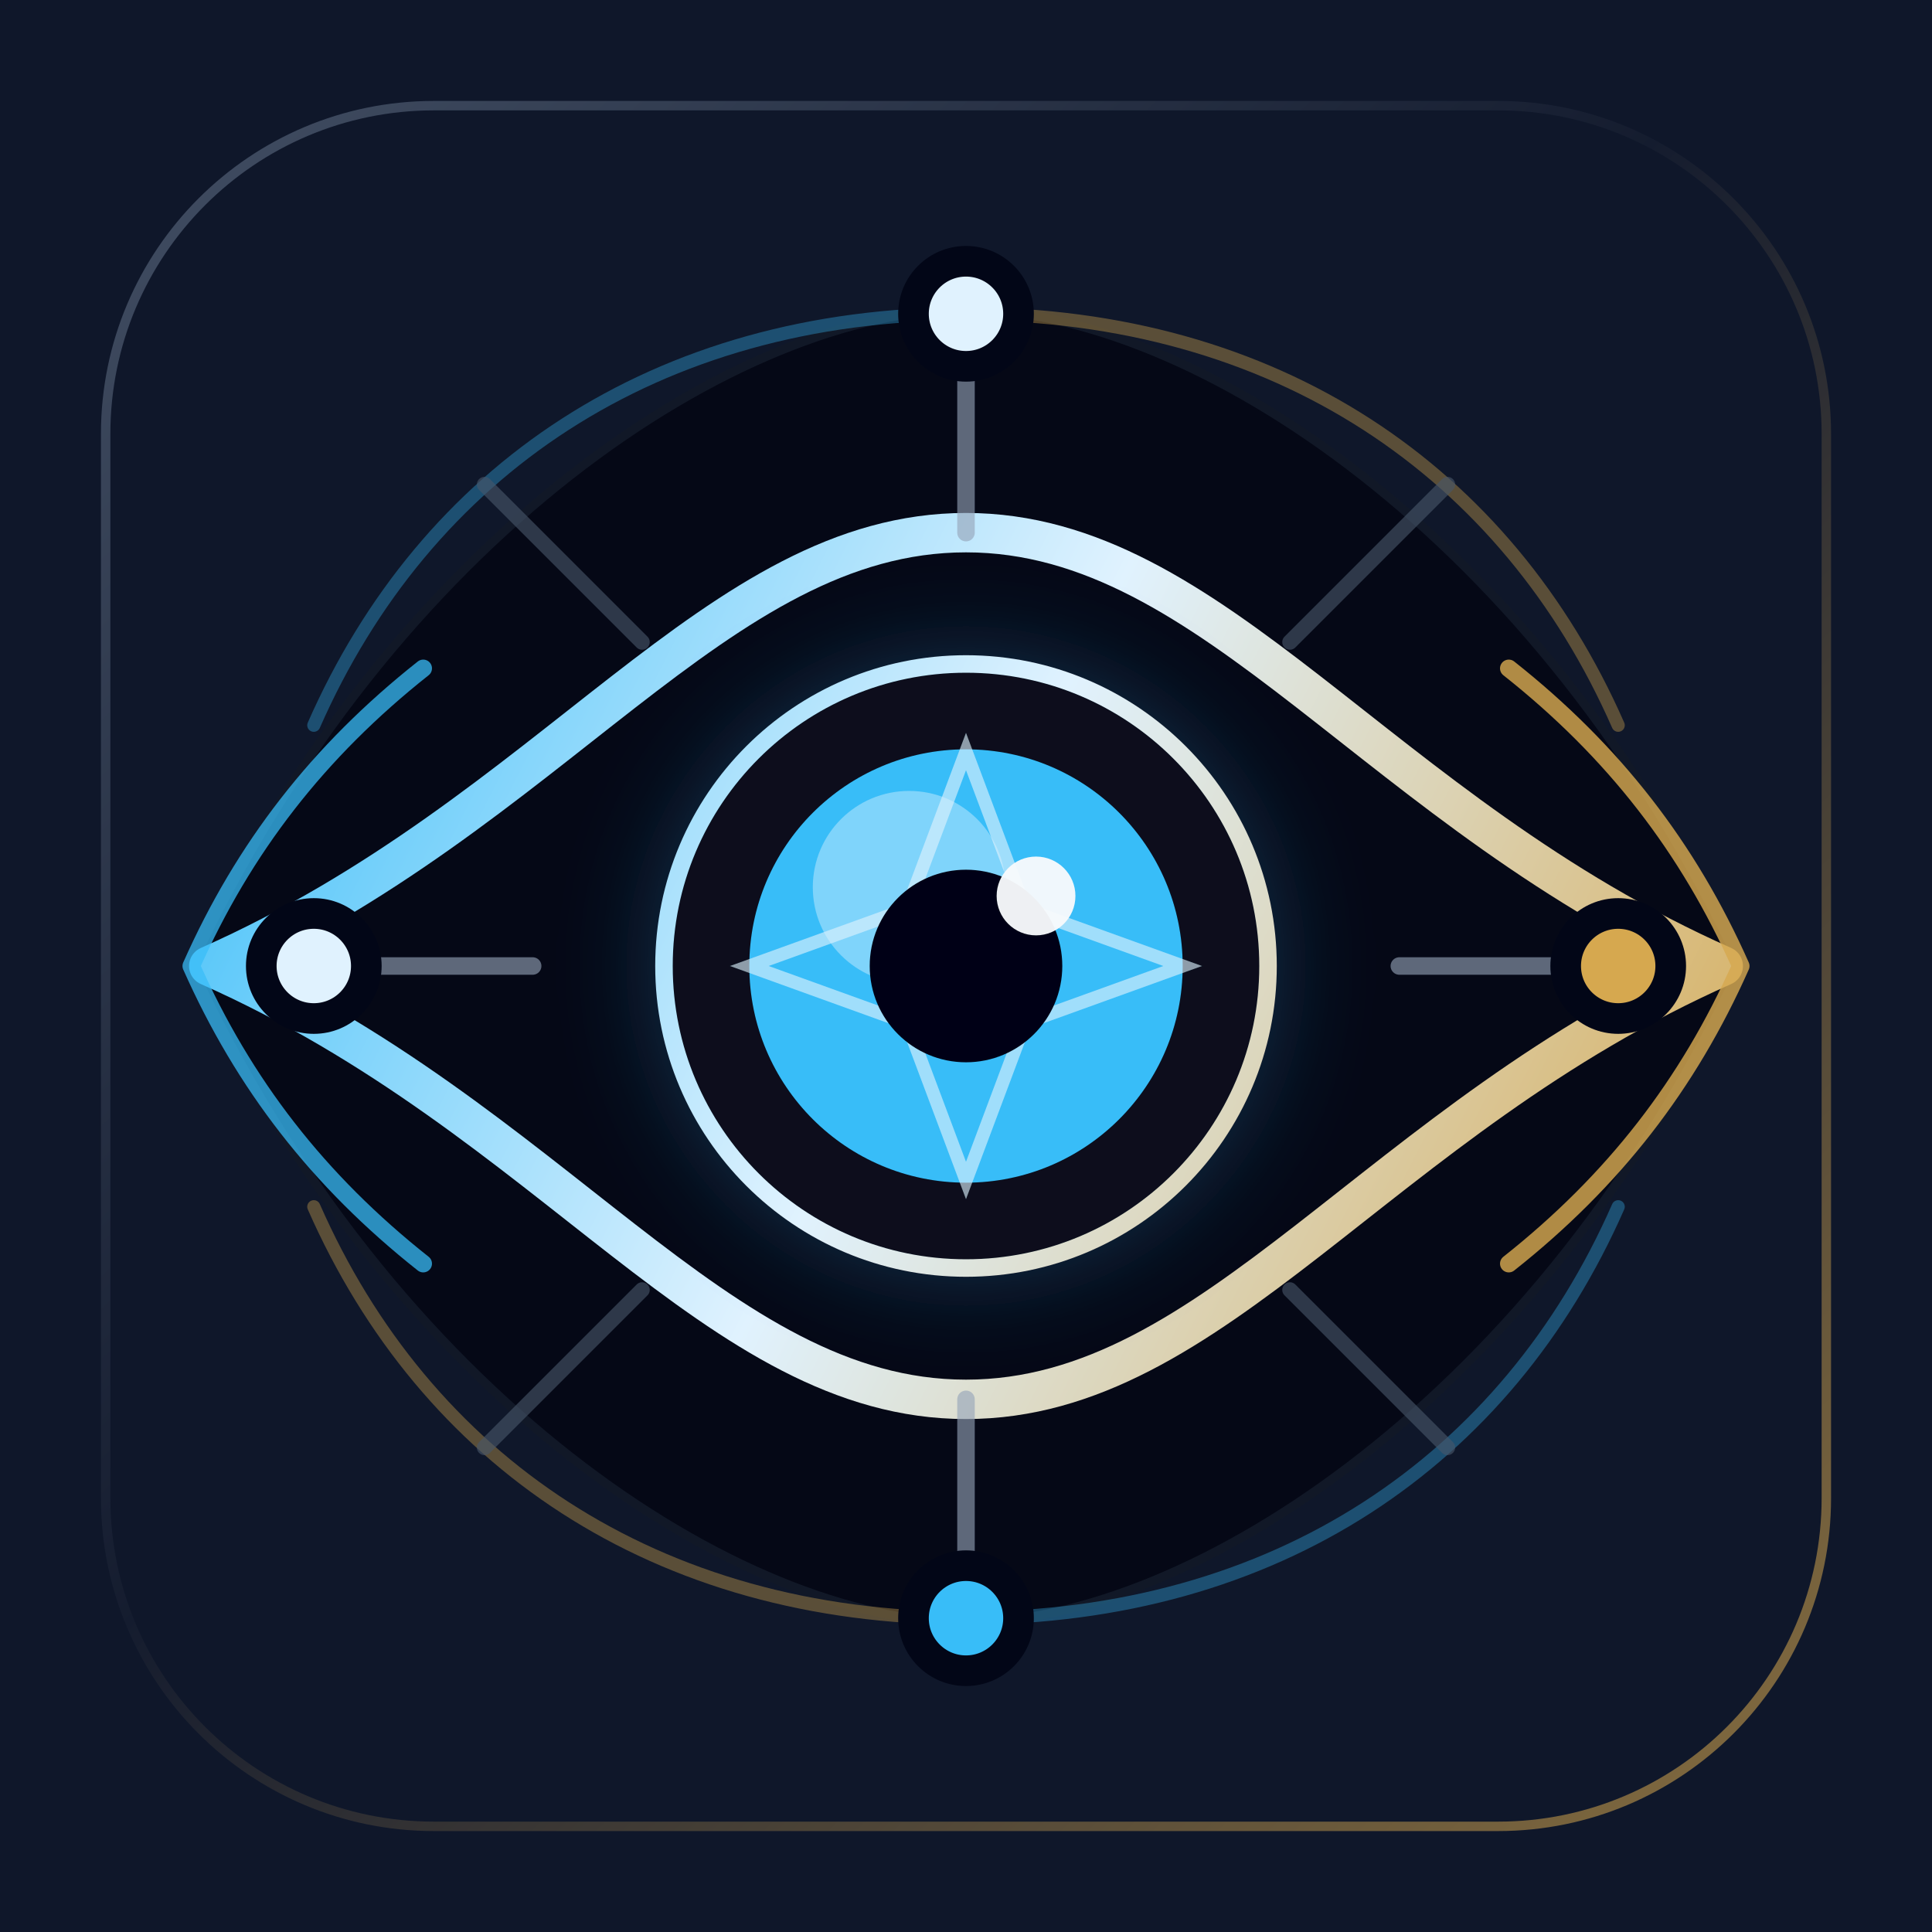
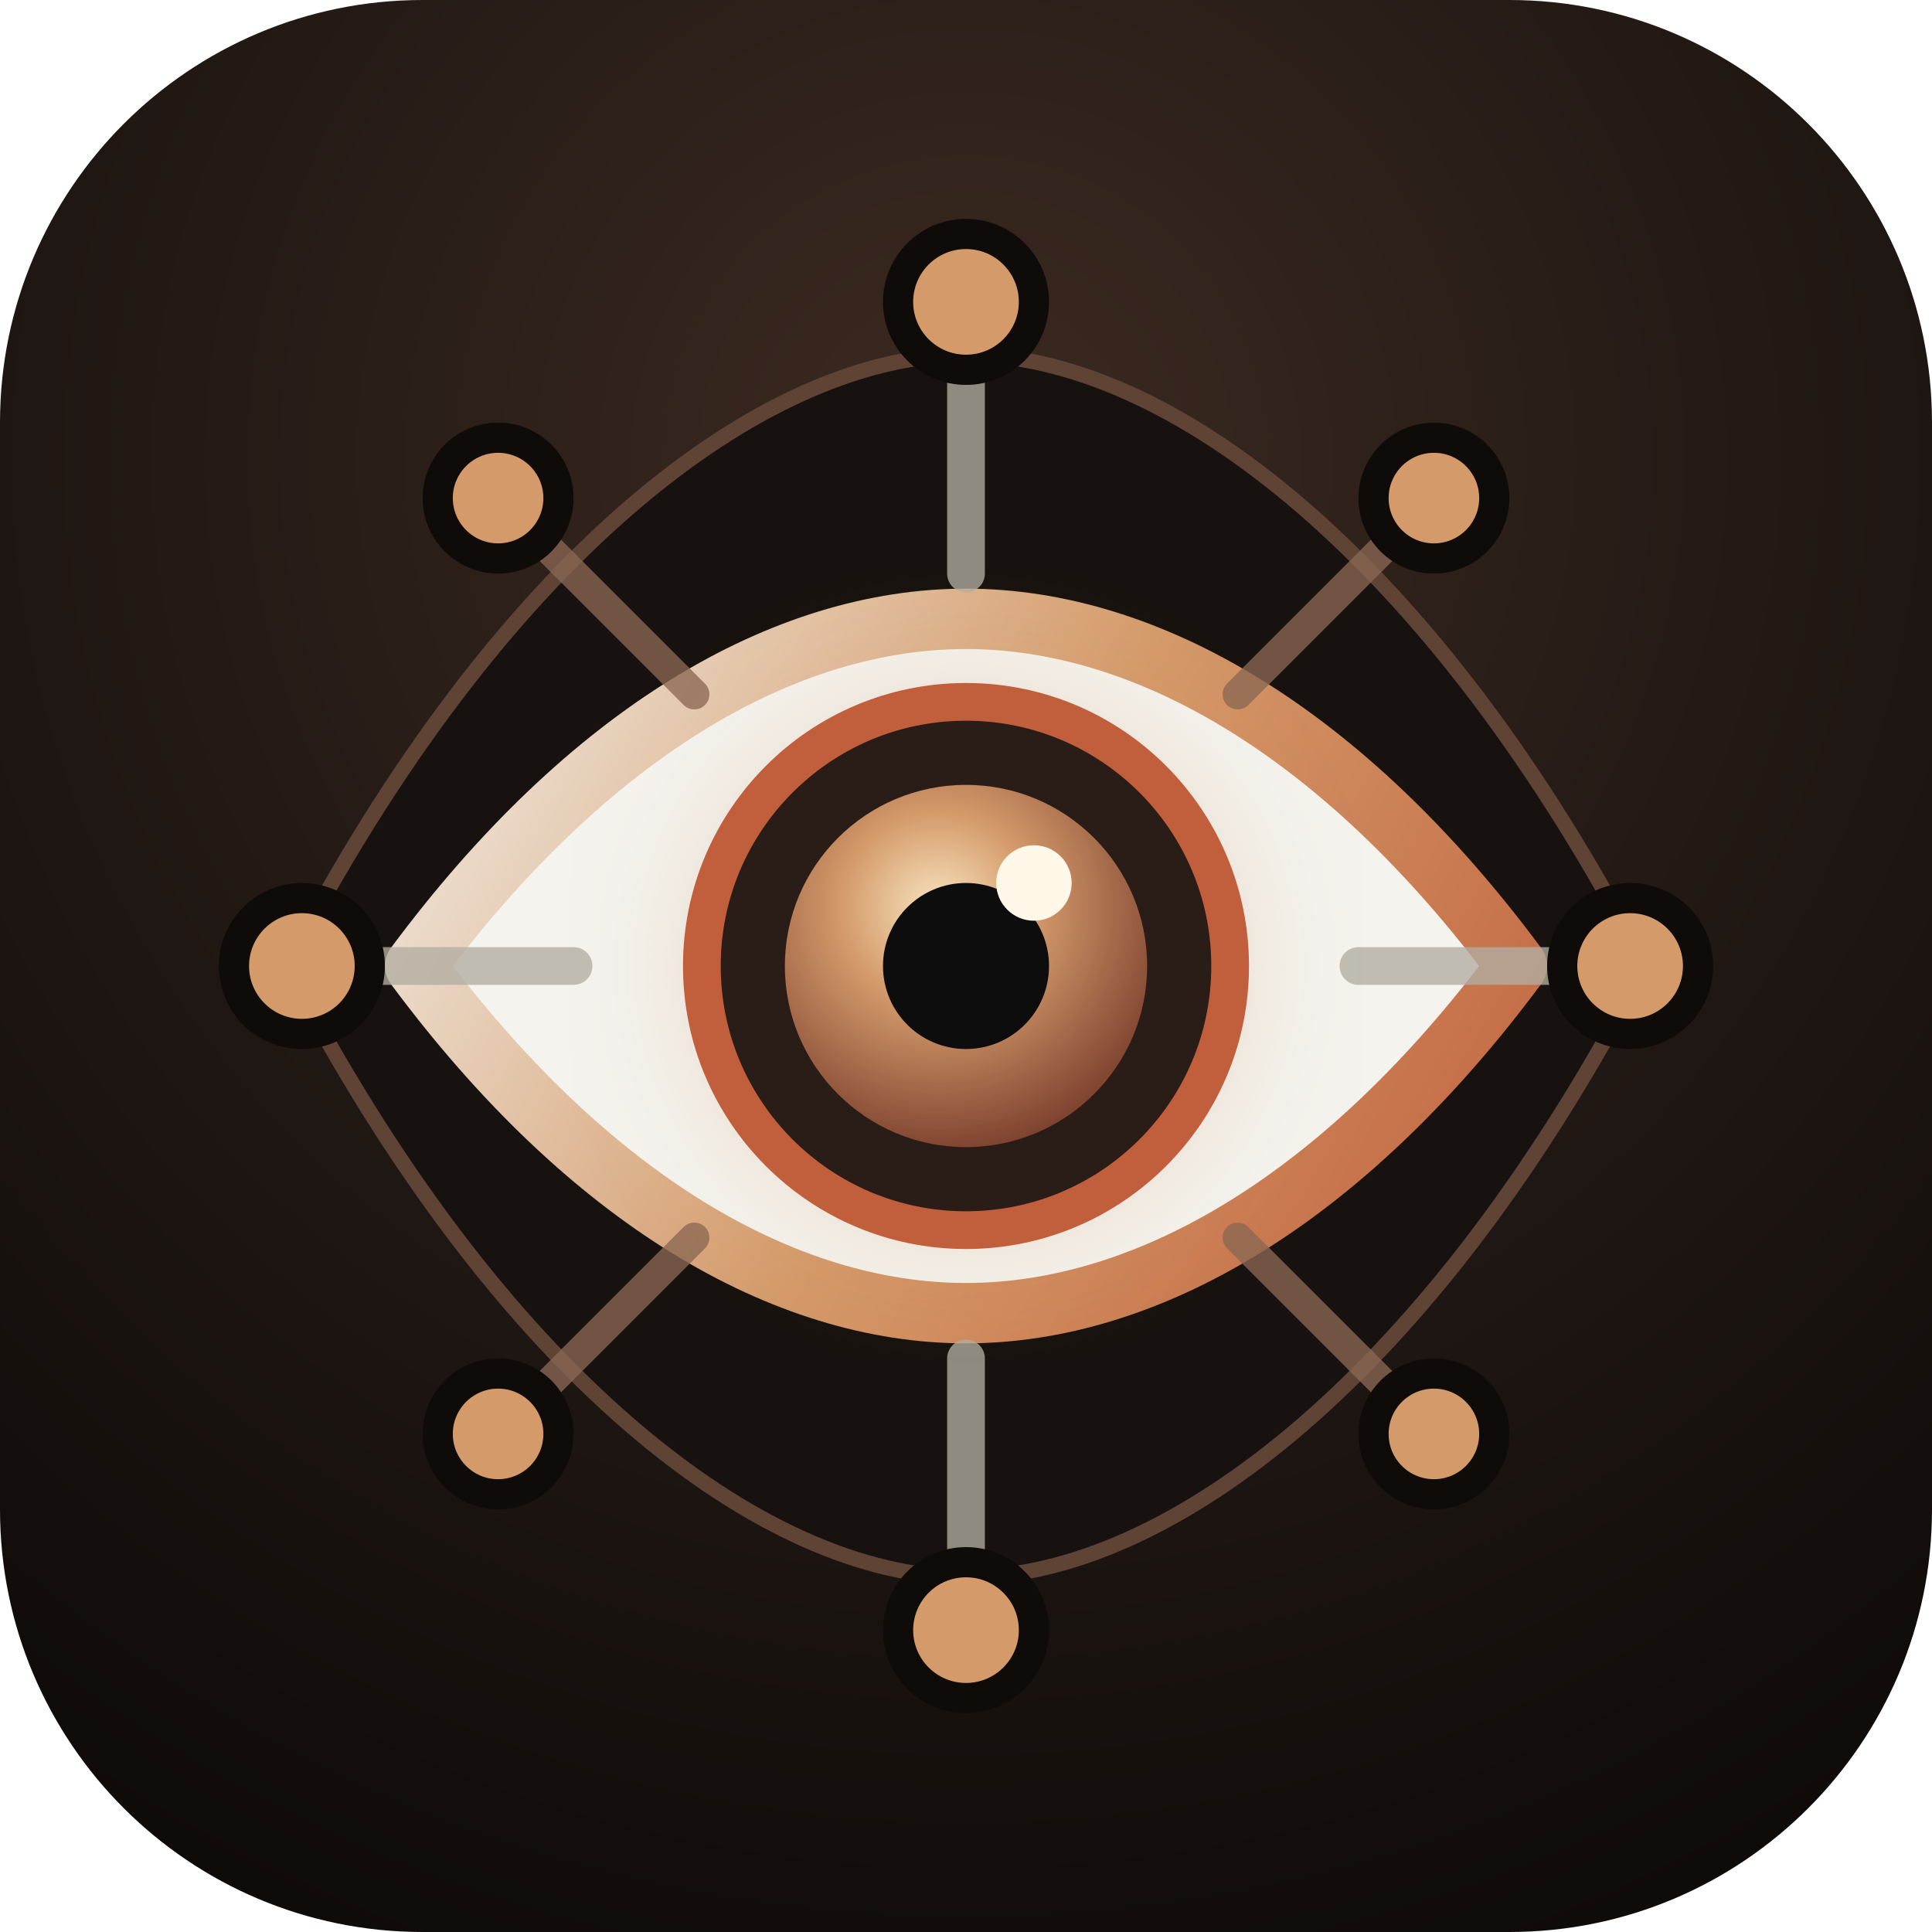
- <svg xmlns="http://www.w3.org/2000/svg" role="img" aria-labelledby="argus-slack-icon-title argus-slack-icon-desc" width="1024" height="1024" viewBox="0 0 1024 1024">
+ <svg xmlns="http://www.w3.org/2000/svg" role="img" aria-labelledby="argus-slack-icon-title argus-slack-icon-desc" width="1024" height="1024" viewBox="0 0 256 256">
  <defs>
-     <linearGradient id="argus-slack-bg" x1="120" y1="72" x2="904" y2="952" gradientUnits="userSpaceOnUse">
-       <stop offset="0" stop-color="#1e293b" />
-       <stop offset=".52" stop-color="#0f172a" />
-       <stop offset="1" stop-color="#020617" />
+     <radialGradient id="argus-slack-bg" cx="50%" cy="24%" r="82%">
+       <stop offset="0" stop-color="#3c2a21" />
+       <stop offset=".58" stop-color="#1f1713" />
+       <stop offset="1" stop-color="#0f0b09" />
+     </radialGradient>
+     <linearGradient id="argus-slack-lid" x1="48" y1="82" x2="208" y2="174" gradientUnits="userSpaceOnUse">
+       <stop offset="0" stop-color="#f4f3ee" />
+       <stop offset=".5" stop-color="#d49a6a" />
+       <stop offset="1" stop-color="#c15f3c" />
    </linearGradient>
-     <linearGradient id="argus-slack-border" x1="100" y1="88" x2="924" y2="936" gradientUnits="userSpaceOnUse">
-       <stop offset="0" stop-color="#64748b" />
-       <stop offset=".45" stop-color="#182033" />
-       <stop offset="1" stop-color="#d6a84f" />
-     </linearGradient>
-     <linearGradient id="argus-slack-line" x1="156" y1="332" x2="868" y2="692" gradientUnits="userSpaceOnUse">
-       <stop offset="0" stop-color="#38bdf8" />
-       <stop offset=".48" stop-color="#e0f2fe" />
-       <stop offset="1" stop-color="#d6a84f" />
-     </linearGradient>
-     <radialGradient id="argus-slack-iris" cx="48%" cy="38%" r="62%">
-       <stop offset="0" stop-color="#f8fafc" />
-       <stop offset=".34" stop-color="#7dd3fc" />
-       <stop offset="1" stop-color="#0ea5e9" />
+     <radialGradient id="argus-slack-iris" cx="42%" cy="34%" r="70%">
+       <stop offset="0" stop-color="#f8e4bf" />
+       <stop offset=".38" stop-color="#d49a6a" />
+       <stop offset="1" stop-color="#7a3e2d" />
    </radialGradient>
-     <filter id="argus-slack-shadow" x="-18%" y="-18%" width="136%" height="136%">
-       <feDropShadow dx="0" dy="38" stdDeviation="32" flood-color="#000000" flood-opacity=".48" />
-       <feDropShadow dx="0" dy="0" stdDeviation="22" flood-color="#38bdf8" flood-opacity=".23" />
+     <filter id="argus-slack-glow" x="-25%" y="-25%" width="150%" height="150%">
+       <feDropShadow dx="0" dy="12" stdDeviation="16" flood-color="#000000" flood-opacity=".45" />
+       <feDropShadow dx="0" dy="0" stdDeviation="8" flood-color="#d49a6a" flood-opacity=".26" />
    </filter>
  </defs>
-   <rect width="1024" height="1024" fill="#0f172a" />
-   <rect x="56" y="56" width="912" height="912" rx="174" fill="none" stroke="url(#argus-slack-border)" stroke-width="5" opacity=".56" />
-   <g transform="translate(512 512) scale(1.16) translate(-512 -512)">
-     <path d="M158 512c92-198 252-300 354-300s262 102 354 300c-92 198-252 300-354 300S250 710 158 512Z" fill="#050816" stroke="#111827" stroke-width="4" />
-     <g fill="none" stroke-linecap="round" stroke-linejoin="round">
-       <path d="M166 512c158-70 232-198 346-198s188 128 346 198c-158 70-232 198-346 198S324 582 166 512Z" stroke="url(#argus-slack-line)" stroke-width="18" />
-       <path d="M264 376c-48 38-82 82-106 136 24 54 58 98 106 136" stroke="#38bdf8" stroke-width="8" opacity=".74" />
-       <path d="M760 376c48 38 82 82 106 136-24 54-58 98-106 136" stroke="#d6a84f" stroke-width="8" opacity=".82" />
-       <path d="M512 214c-142 0-247 72-298 188M512 810c142 0 247-72 298-188" stroke="#38bdf8" stroke-width="6" opacity=".34" />
-       <path d="M214 622c51 116 156 188 298 188M810 402C759 286 654 214 512 214" stroke="#d6a84f" stroke-width="6" opacity=".38" />
-     </g>
-     <g fill="none" stroke-linecap="round" stroke-linejoin="round" opacity=".62">
-       <path d="M512 214v100M512 710v100M214 512h100M710 512h100" stroke="#94a3b8" stroke-width="8" />
-       <path d="M292 292l72 72M732 292l-72 72M292 732l72-72M732 732l-72-72" stroke="#475569" stroke-width="7" />
-     </g>
-     <g filter="url(#argus-slack-shadow)">
-       <circle cx="512" cy="512" r="138" fill="#07111f" stroke="url(#argus-slack-line)" stroke-width="8" />
-       <circle cx="512" cy="512" r="99" fill="#38bdf8" />
-       <circle cx="486" cy="476" r="44" fill="#e0f2fe" opacity=".42" />
-       <path d="M512 414l27 72 72 26-72 26-27 72-27-72-72-26 72-26 27-72Z" fill="none" stroke="#e0f2fe" stroke-width="6" opacity=".62" />
-       <circle cx="512" cy="512" r="44" fill="#020617" />
-       <circle cx="544" cy="480" r="18" fill="#f8fafc" opacity=".96" />
-     </g>
-     <g stroke="#020617" stroke-width="14">
-       <circle cx="512" cy="214" r="24" fill="#e0f2fe" />
-       <circle cx="810" cy="512" r="24" fill="#d6a84f" />
-       <circle cx="512" cy="810" r="24" fill="#38bdf8" />
-       <circle cx="214" cy="512" r="24" fill="#e0f2fe" />
-     </g>
+   <rect width="256" height="256" rx="56" fill="url(#argus-slack-bg)" />
+   <path d="M38 128c28-54 63-81 90-81s62 27 90 81c-28 54-63 81-90 81s-62-27-90-81Z" fill="#17120f" stroke="#5f4436" stroke-width="2" />
+   <path d="M55 128c23-31 49-46 73-46s50 15 73 46c-23 31-49 46-73 46s-50-15-73-46Z" fill="#f4f3ee" />
+   <path d="M55 128c23-31 49-46 73-46s50 15 73 46c-23 31-49 46-73 46s-50-15-73-46Z" fill="none" stroke="url(#argus-slack-lid)" stroke-width="8" stroke-linecap="round" stroke-linejoin="round" />
+   <g opacity=".78" fill="none" stroke-linecap="round" stroke-linejoin="round">
+     <path d="M128 47v29M128 180v29M47 128h29M180 128h29" stroke="#b1ada1" stroke-width="5" />
+     <path d="M72 72l20 20M184 72l-20 20M72 184l20-20M184 184l-20-20" stroke="#8b6753" stroke-width="4" />
+   </g>
+   <g filter="url(#argus-slack-glow)">
+     <circle cx="128" cy="128" r="35" fill="#2a1c16" stroke="#c15f3c" stroke-width="5" />
+     <circle cx="128" cy="128" r="24" fill="url(#argus-slack-iris)" />
+     <circle cx="128" cy="128" r="11" fill="#0f0b09" />
+     <circle cx="137" cy="117" r="5" fill="#fff7e8" />
+   </g>
+   <g fill="#d49a6a" stroke="#0f0b09" stroke-width="4">
+     <circle cx="128" cy="40" r="9" />
+     <circle cx="190" cy="66" r="8" />
+     <circle cx="216" cy="128" r="9" />
+     <circle cx="190" cy="190" r="8" />
+     <circle cx="128" cy="216" r="9" />
+     <circle cx="66" cy="190" r="8" />
+     <circle cx="40" cy="128" r="9" />
+     <circle cx="66" cy="66" r="8" />
  </g>
</svg>
